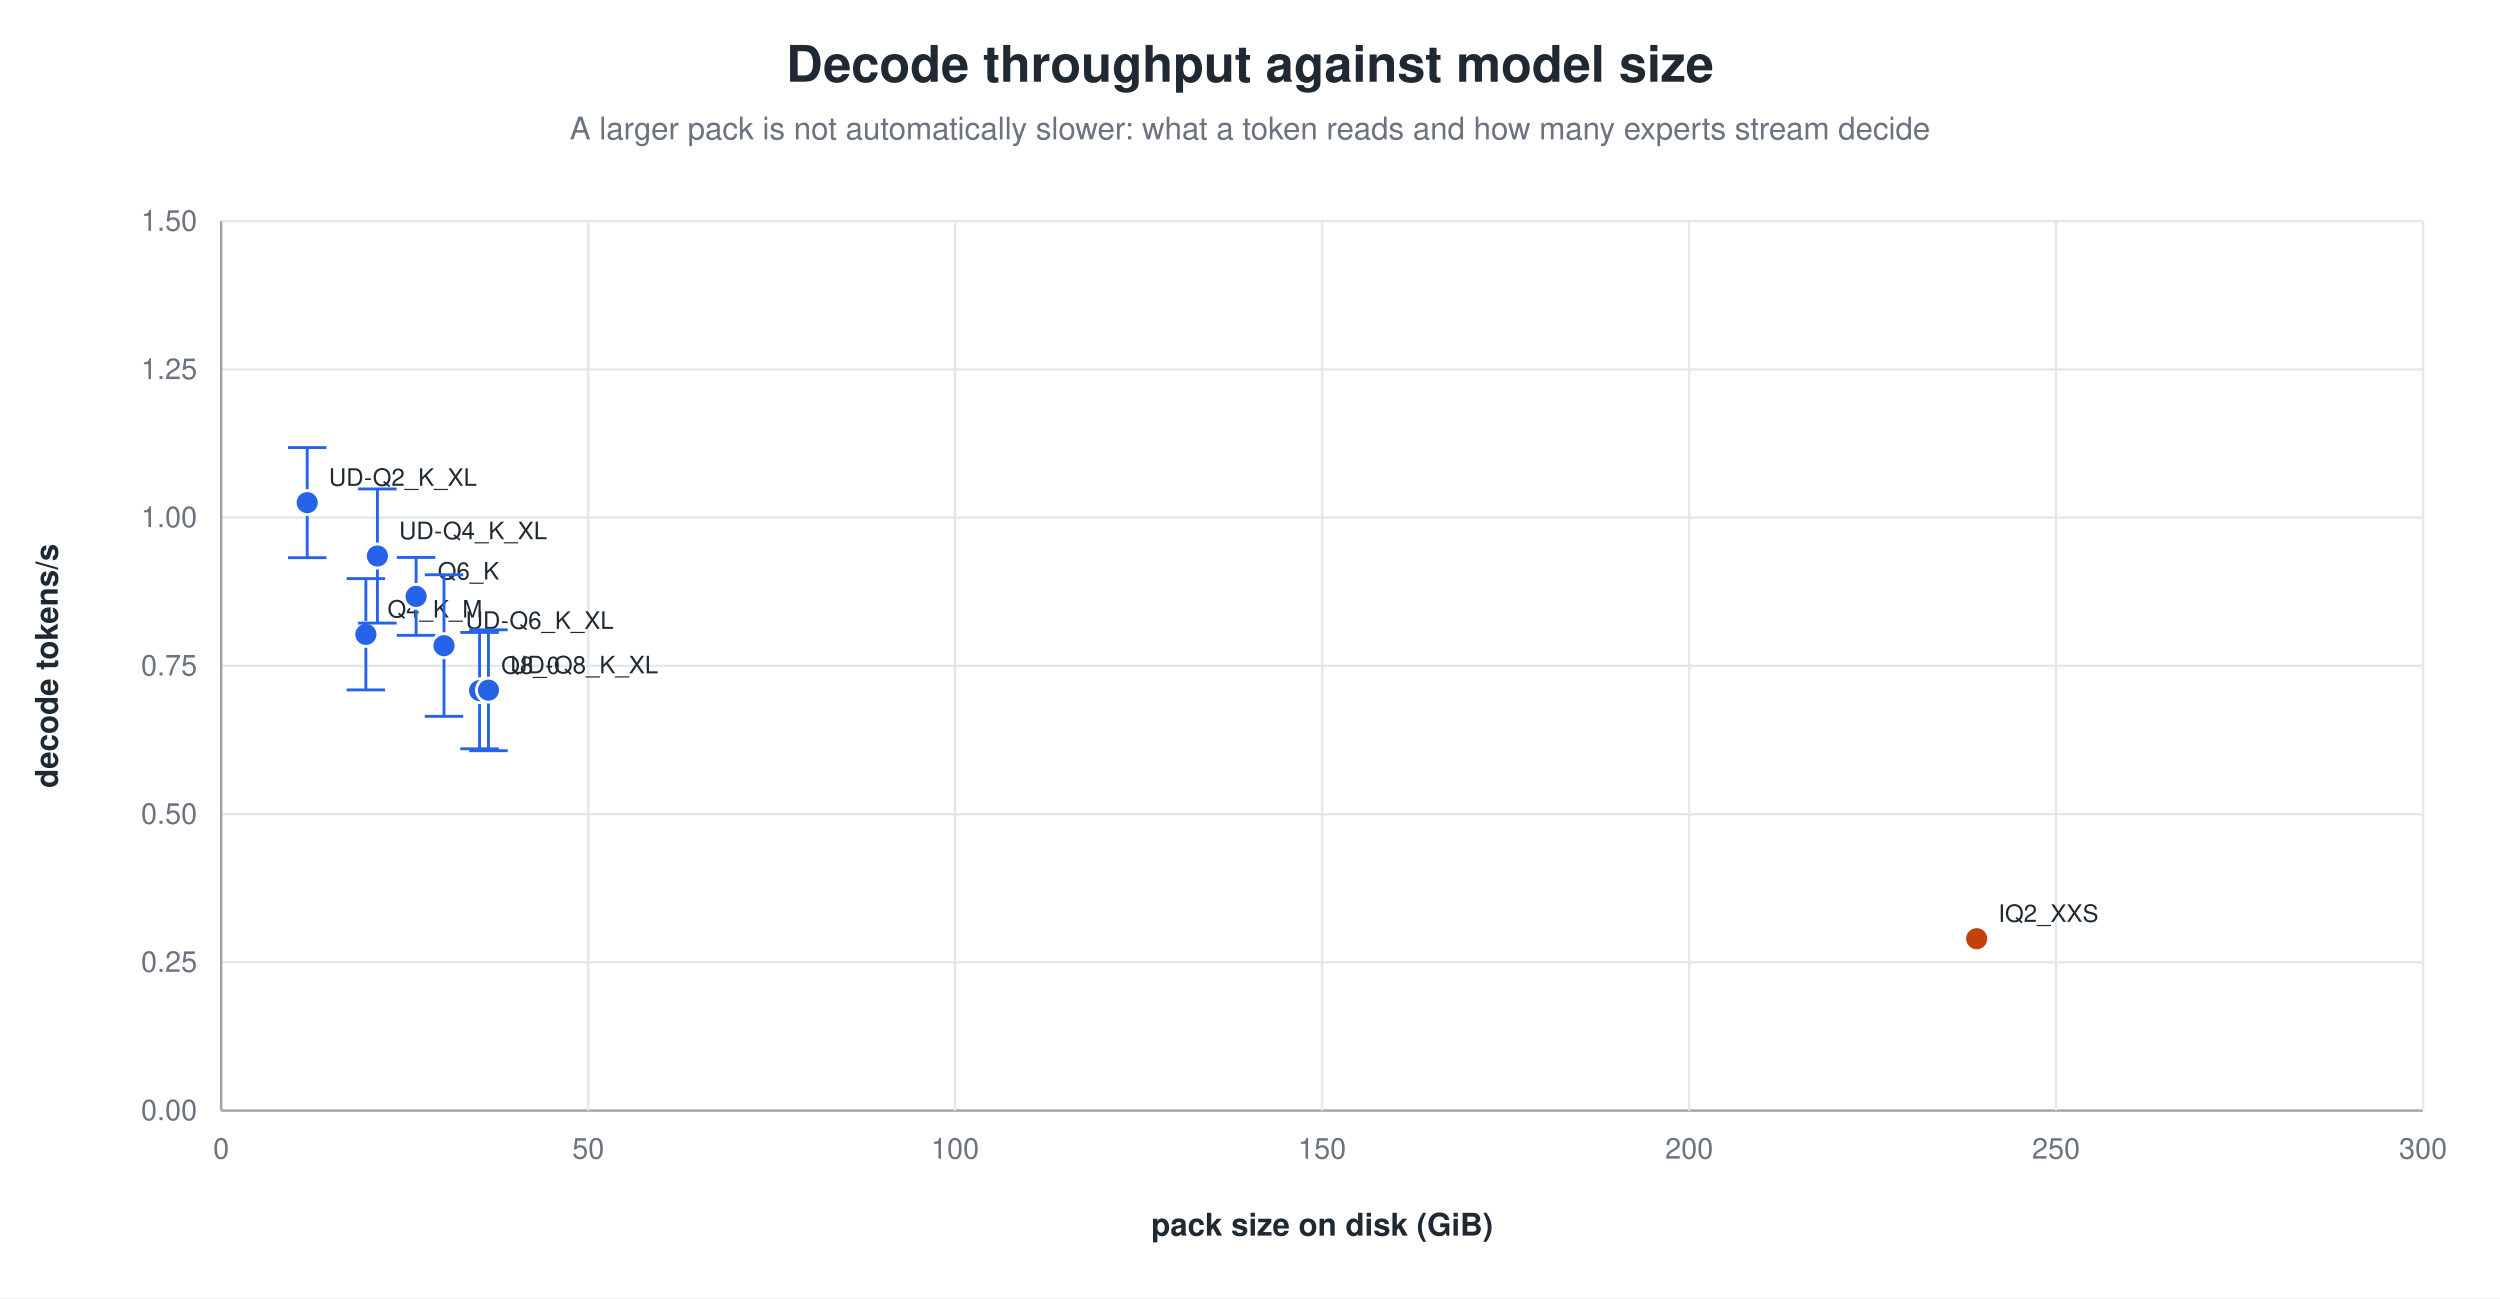
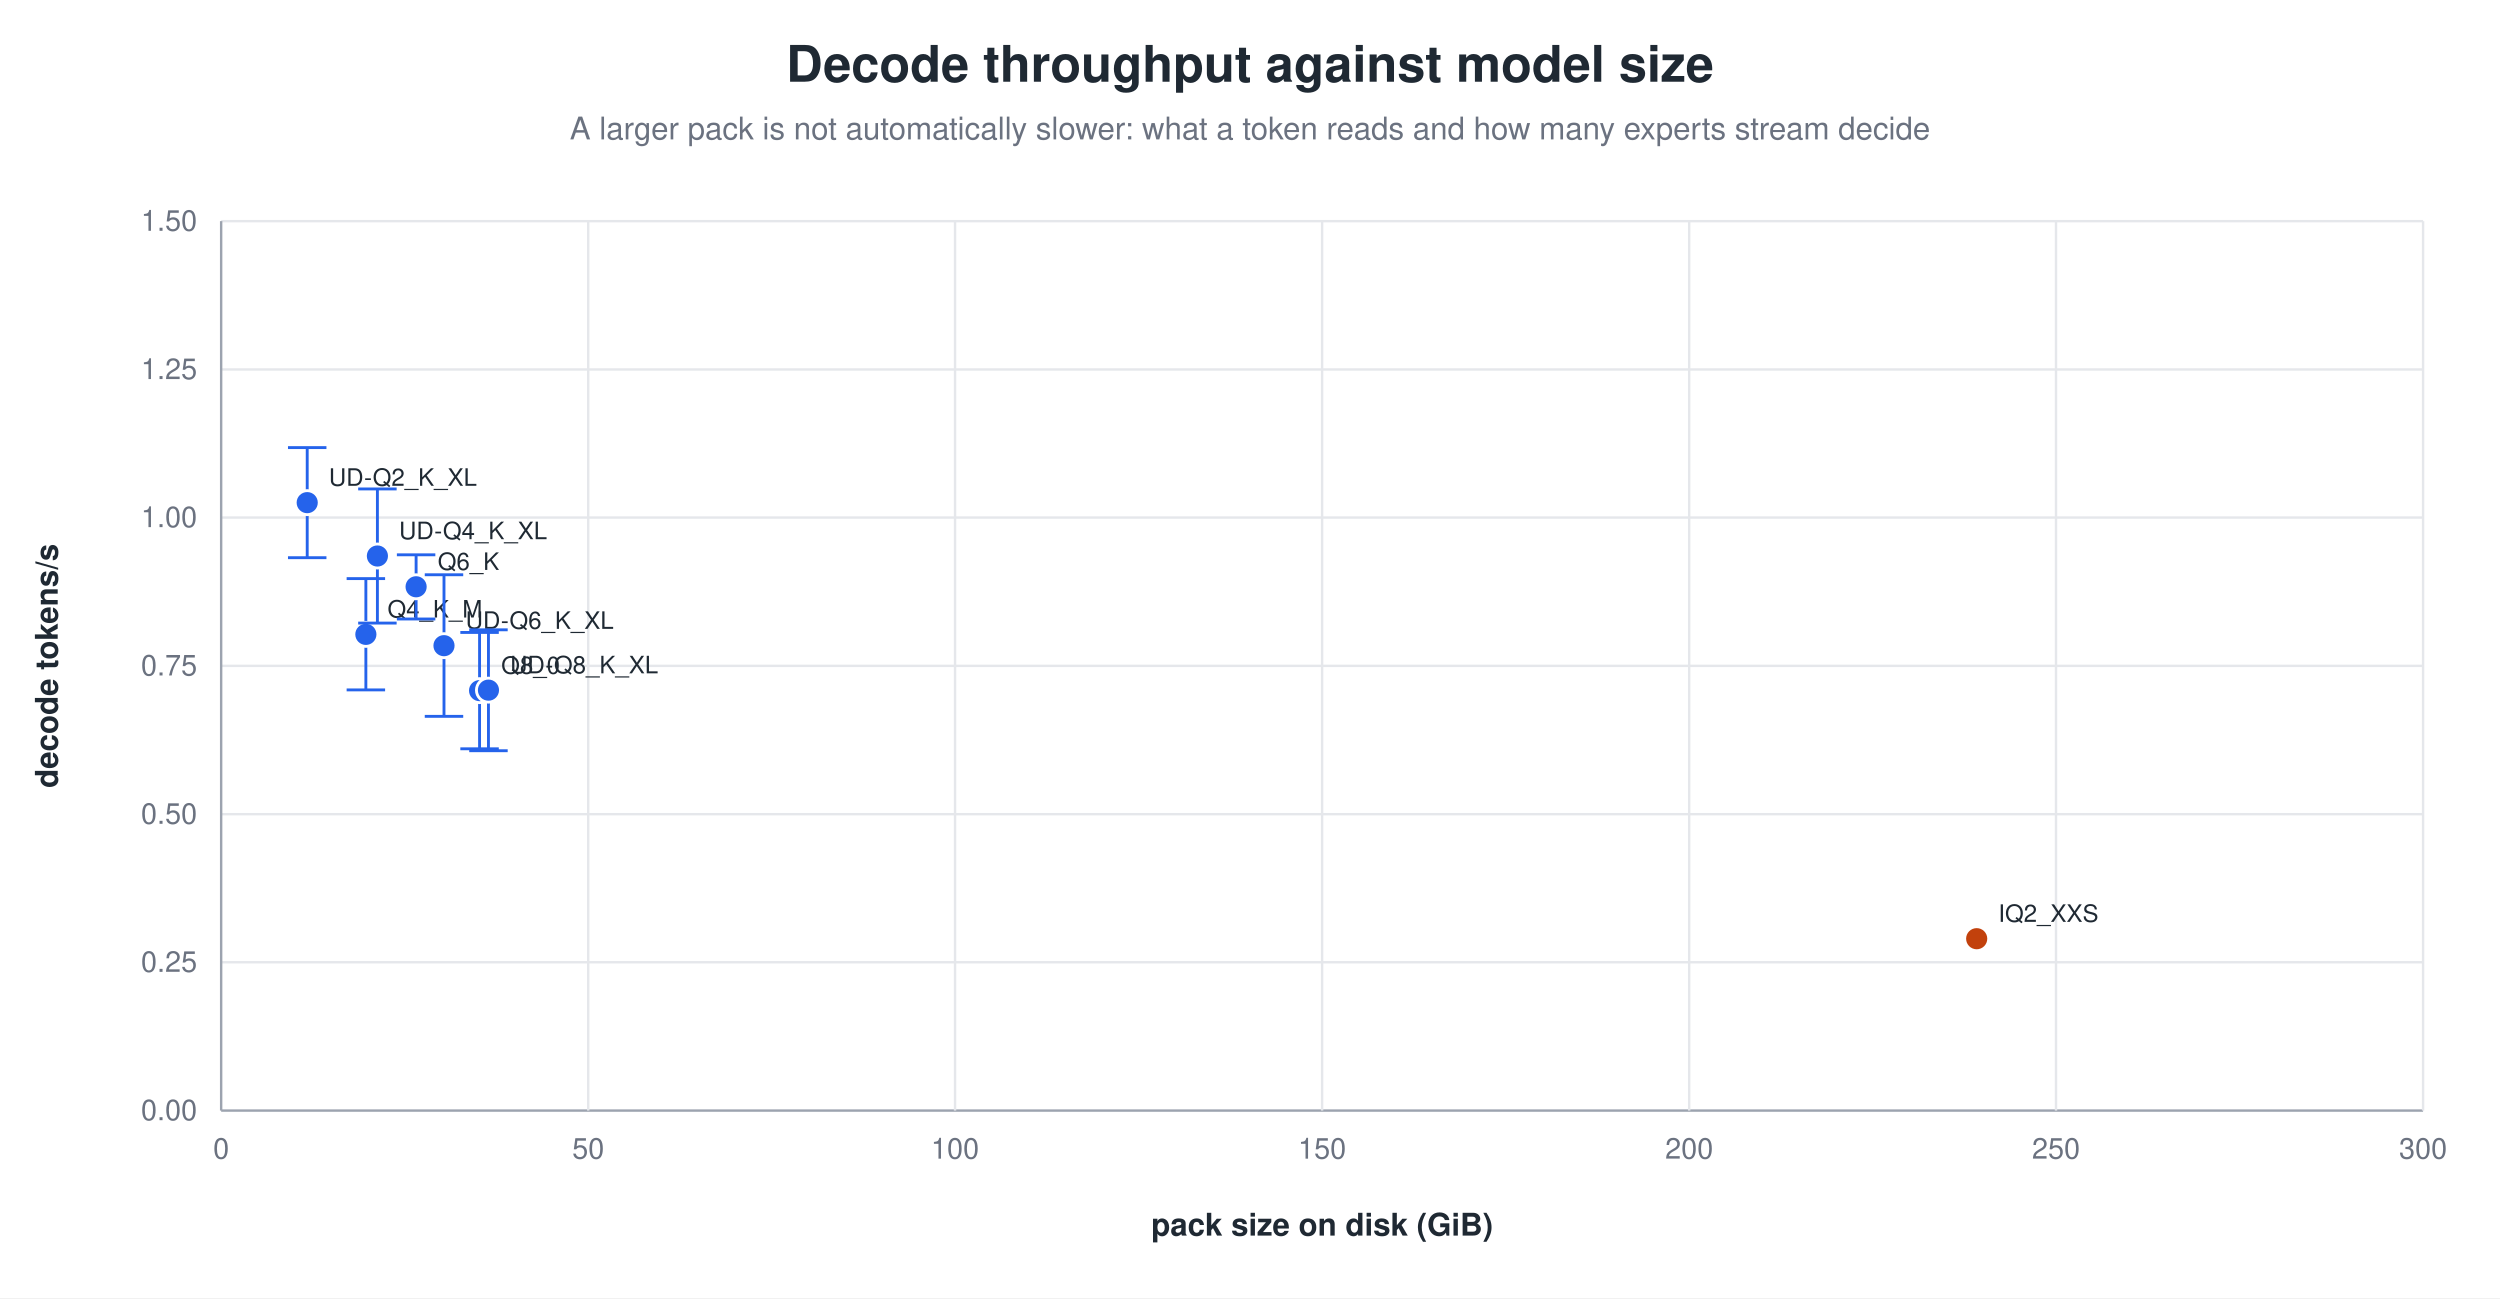
<svg xmlns="http://www.w3.org/2000/svg" width="1040" height="540" viewBox="0 0 1040 540" role="img" aria-label="Decode throughput against model size">
  <rect width="1040" height="540" fill="white" />
  <text x="520.0" y="34" text-anchor="middle" font-family="Helvetica, Arial, sans-serif" font-size="21" font-weight="600" fill="#1f2933">Decode throughput against model size</text>
  <text x="520.0" y="58" text-anchor="middle" font-family="Helvetica, Arial, sans-serif" font-size="13" fill="#6b7280">A larger pack is not automatically slower: what a token reads and how many experts stream decide</text>
  <line x1="92.0" y1="462.0" x2="1008.0" y2="462.0" stroke="#9ca3af" stroke-width="1.0" />
  <text x="82.0" y="466.0" text-anchor="end" font-family="Helvetica, Arial, sans-serif" font-size="12" fill="#6b7280" font-weight="400">0.00</text>
  <line x1="92.0" y1="400.3" x2="1008.0" y2="400.3" stroke="#e5e7eb" stroke-width="1.0" />
  <text x="82.0" y="404.3" text-anchor="end" font-family="Helvetica, Arial, sans-serif" font-size="12" fill="#6b7280" font-weight="400">0.25</text>
  <line x1="92.0" y1="338.7" x2="1008.0" y2="338.7" stroke="#e5e7eb" stroke-width="1.0" />
  <text x="82.0" y="342.7" text-anchor="end" font-family="Helvetica, Arial, sans-serif" font-size="12" fill="#6b7280" font-weight="400">0.50</text>
  <line x1="92.0" y1="277.0" x2="1008.0" y2="277.0" stroke="#e5e7eb" stroke-width="1.0" />
  <text x="82.0" y="281.0" text-anchor="end" font-family="Helvetica, Arial, sans-serif" font-size="12" fill="#6b7280" font-weight="400">0.75</text>
  <line x1="92.0" y1="215.3" x2="1008.0" y2="215.3" stroke="#e5e7eb" stroke-width="1.0" />
  <text x="82.0" y="219.3" text-anchor="end" font-family="Helvetica, Arial, sans-serif" font-size="12" fill="#6b7280" font-weight="400">1.00</text>
  <line x1="92.0" y1="153.7" x2="1008.0" y2="153.7" stroke="#e5e7eb" stroke-width="1.0" />
  <text x="82.0" y="157.7" text-anchor="end" font-family="Helvetica, Arial, sans-serif" font-size="12" fill="#6b7280" font-weight="400">1.25</text>
  <line x1="92.0" y1="92.0" x2="1008.0" y2="92.0" stroke="#e5e7eb" stroke-width="1.0" />
  <text x="82.0" y="96.0" text-anchor="end" font-family="Helvetica, Arial, sans-serif" font-size="12" fill="#6b7280" font-weight="400">1.50</text>
  <line x1="92.0" y1="92.0" x2="92.0" y2="462.0" stroke="#9ca3af" stroke-width="1.0" />
  <text x="92.0" y="482.0" text-anchor="middle" font-family="Helvetica, Arial, sans-serif" font-size="12" fill="#6b7280" font-weight="400">0</text>
  <line x1="244.7" y1="92.0" x2="244.7" y2="462.0" stroke="#e5e7eb" stroke-width="1.0" />
  <text x="244.7" y="482.0" text-anchor="middle" font-family="Helvetica, Arial, sans-serif" font-size="12" fill="#6b7280" font-weight="400">50</text>
  <line x1="397.3" y1="92.0" x2="397.3" y2="462.0" stroke="#e5e7eb" stroke-width="1.0" />
  <text x="397.3" y="482.0" text-anchor="middle" font-family="Helvetica, Arial, sans-serif" font-size="12" fill="#6b7280" font-weight="400">100</text>
  <line x1="550.0" y1="92.0" x2="550.0" y2="462.0" stroke="#e5e7eb" stroke-width="1.0" />
  <text x="550.0" y="482.0" text-anchor="middle" font-family="Helvetica, Arial, sans-serif" font-size="12" fill="#6b7280" font-weight="400">150</text>
  <line x1="702.7" y1="92.0" x2="702.7" y2="462.0" stroke="#e5e7eb" stroke-width="1.0" />
  <text x="702.7" y="482.0" text-anchor="middle" font-family="Helvetica, Arial, sans-serif" font-size="12" fill="#6b7280" font-weight="400">200</text>
  <line x1="855.3" y1="92.0" x2="855.3" y2="462.0" stroke="#e5e7eb" stroke-width="1.0" />
  <text x="855.3" y="482.0" text-anchor="middle" font-family="Helvetica, Arial, sans-serif" font-size="12" fill="#6b7280" font-weight="400">250</text>
  <line x1="1008.0" y1="92.0" x2="1008.0" y2="462.0" stroke="#e5e7eb" stroke-width="1.0" />
  <text x="1008.0" y="482.0" text-anchor="middle" font-family="Helvetica, Arial, sans-serif" font-size="12" fill="#6b7280" font-weight="400">300</text>
  <text x="24.0" y="277.0" text-anchor="middle" font-family="Helvetica, Arial, sans-serif" font-size="13" fill="#1f2933" font-weight="600" transform="rotate(-90.0 24.0 277.0)">decode tokens/s</text>
  <text x="550.0" y="514.0" text-anchor="middle" font-family="Helvetica, Arial, sans-serif" font-size="13" fill="#1f2933" font-weight="600">pack size on disk (GiB)</text>
  <line x1="152.2" y1="240.7" x2="152.2" y2="287.0" stroke="#2563eb" stroke-width="1.2" />
  <line x1="144.2" y1="240.7" x2="160.2" y2="240.7" stroke="#2563eb" stroke-width="1.2" />
  <line x1="144.2" y1="287.0" x2="160.2" y2="287.0" stroke="#2563eb" stroke-width="1.2" />
  <circle cx="152.2" cy="263.9" r="5.0" fill="#2563eb" stroke="white" stroke-width="1.2" opacity="1.00" />
  <text x="161.2" y="256.9" text-anchor="start" font-family="Helvetica, Arial, sans-serif" font-size="10" fill="#1f2933" font-weight="500">Q4_K_M</text>
-   <line x1="173.1" y1="231.9" x2="173.1" y2="264.3" stroke="#2563eb" stroke-width="1.2" />
-   <line x1="165.1" y1="231.9" x2="181.1" y2="231.9" stroke="#2563eb" stroke-width="1.2" />
-   <line x1="165.1" y1="264.3" x2="181.1" y2="264.3" stroke="#2563eb" stroke-width="1.2" />
-   <circle cx="173.1" cy="248.1" r="5.0" fill="#2563eb" stroke="white" stroke-width="1.2" opacity="1.00" />
-   <text x="182.1" y="241.1" text-anchor="start" font-family="Helvetica, Arial, sans-serif" font-size="10" fill="#1f2933" font-weight="500">Q6_K</text>
+   <line x1="173.1" y1="230.8" x2="173.1" y2="257.5" stroke="#2563eb" stroke-width="1.2" />
+   <line x1="165.1" y1="230.8" x2="181.1" y2="230.8" stroke="#2563eb" stroke-width="1.2" />
+   <line x1="165.1" y1="257.5" x2="181.1" y2="257.5" stroke="#2563eb" stroke-width="1.2" />
+   <circle cx="173.1" cy="244.1" r="5.0" fill="#2563eb" stroke="white" stroke-width="1.2" opacity="1.00" />
+   <text x="182.1" y="237.1" text-anchor="start" font-family="Helvetica, Arial, sans-serif" font-size="10" fill="#1f2933" font-weight="500">Q6_K</text>
  <line x1="199.5" y1="263.1" x2="199.5" y2="311.5" stroke="#2563eb" stroke-width="1.2" />
  <line x1="191.5" y1="263.1" x2="207.5" y2="263.1" stroke="#2563eb" stroke-width="1.2" />
  <line x1="191.5" y1="311.5" x2="207.5" y2="311.5" stroke="#2563eb" stroke-width="1.2" />
  <circle cx="199.5" cy="287.3" r="5.0" fill="#2563eb" stroke="white" stroke-width="1.2" opacity="1.00" />
  <text x="208.5" y="280.3" text-anchor="start" font-family="Helvetica, Arial, sans-serif" font-size="10" fill="#1f2933" font-weight="500">Q8_0</text>
  <line x1="127.8" y1="186.2" x2="127.8" y2="232.0" stroke="#2563eb" stroke-width="1.2" />
  <line x1="119.8" y1="186.2" x2="135.8" y2="186.2" stroke="#2563eb" stroke-width="1.2" />
  <line x1="119.8" y1="232.0" x2="135.8" y2="232.0" stroke="#2563eb" stroke-width="1.2" />
  <circle cx="127.8" cy="209.1" r="5.0" fill="#2563eb" stroke="white" stroke-width="1.2" opacity="1.00" />
  <text x="136.8" y="202.1" text-anchor="start" font-family="Helvetica, Arial, sans-serif" font-size="10" fill="#1f2933" font-weight="500">UD-Q2_K_XL</text>
  <line x1="157.0" y1="203.4" x2="157.0" y2="259.2" stroke="#2563eb" stroke-width="1.2" />
  <line x1="149.0" y1="203.4" x2="165.0" y2="203.4" stroke="#2563eb" stroke-width="1.2" />
  <line x1="149.0" y1="259.2" x2="165.0" y2="259.2" stroke="#2563eb" stroke-width="1.2" />
  <circle cx="157.0" cy="231.3" r="5.0" fill="#2563eb" stroke="white" stroke-width="1.2" opacity="1.00" />
  <text x="166.0" y="224.3" text-anchor="start" font-family="Helvetica, Arial, sans-serif" font-size="10" fill="#1f2933" font-weight="500">UD-Q4_K_XL</text>
  <line x1="184.7" y1="239.1" x2="184.7" y2="298.0" stroke="#2563eb" stroke-width="1.2" />
  <line x1="176.7" y1="239.1" x2="192.7" y2="239.1" stroke="#2563eb" stroke-width="1.2" />
  <line x1="176.7" y1="298.0" x2="192.7" y2="298.0" stroke="#2563eb" stroke-width="1.2" />
  <circle cx="184.7" cy="268.6" r="5.0" fill="#2563eb" stroke="white" stroke-width="1.2" opacity="1.00" />
  <text x="193.7" y="261.6" text-anchor="start" font-family="Helvetica, Arial, sans-serif" font-size="10" fill="#1f2933" font-weight="500">UD-Q6_K_XL</text>
  <line x1="203.2" y1="262.0" x2="203.2" y2="312.3" stroke="#2563eb" stroke-width="1.2" />
  <line x1="195.2" y1="262.0" x2="211.2" y2="262.0" stroke="#2563eb" stroke-width="1.2" />
  <line x1="195.2" y1="312.3" x2="211.2" y2="312.3" stroke="#2563eb" stroke-width="1.2" />
  <circle cx="203.2" cy="287.1" r="5.0" fill="#2563eb" stroke="white" stroke-width="1.2" opacity="1.00" />
  <text x="212.2" y="280.1" text-anchor="start" font-family="Helvetica, Arial, sans-serif" font-size="10" fill="#1f2933" font-weight="500">UD-Q8_K_XL</text>
  <circle cx="822.3" cy="390.5" r="5.0" fill="#c2410c" stroke="white" stroke-width="1.2" opacity="1.00" />
  <text x="831.3" y="383.5" text-anchor="start" font-family="Helvetica, Arial, sans-serif" font-size="10" fill="#1f2933" font-weight="500">IQ2_XXS</text>
</svg>
